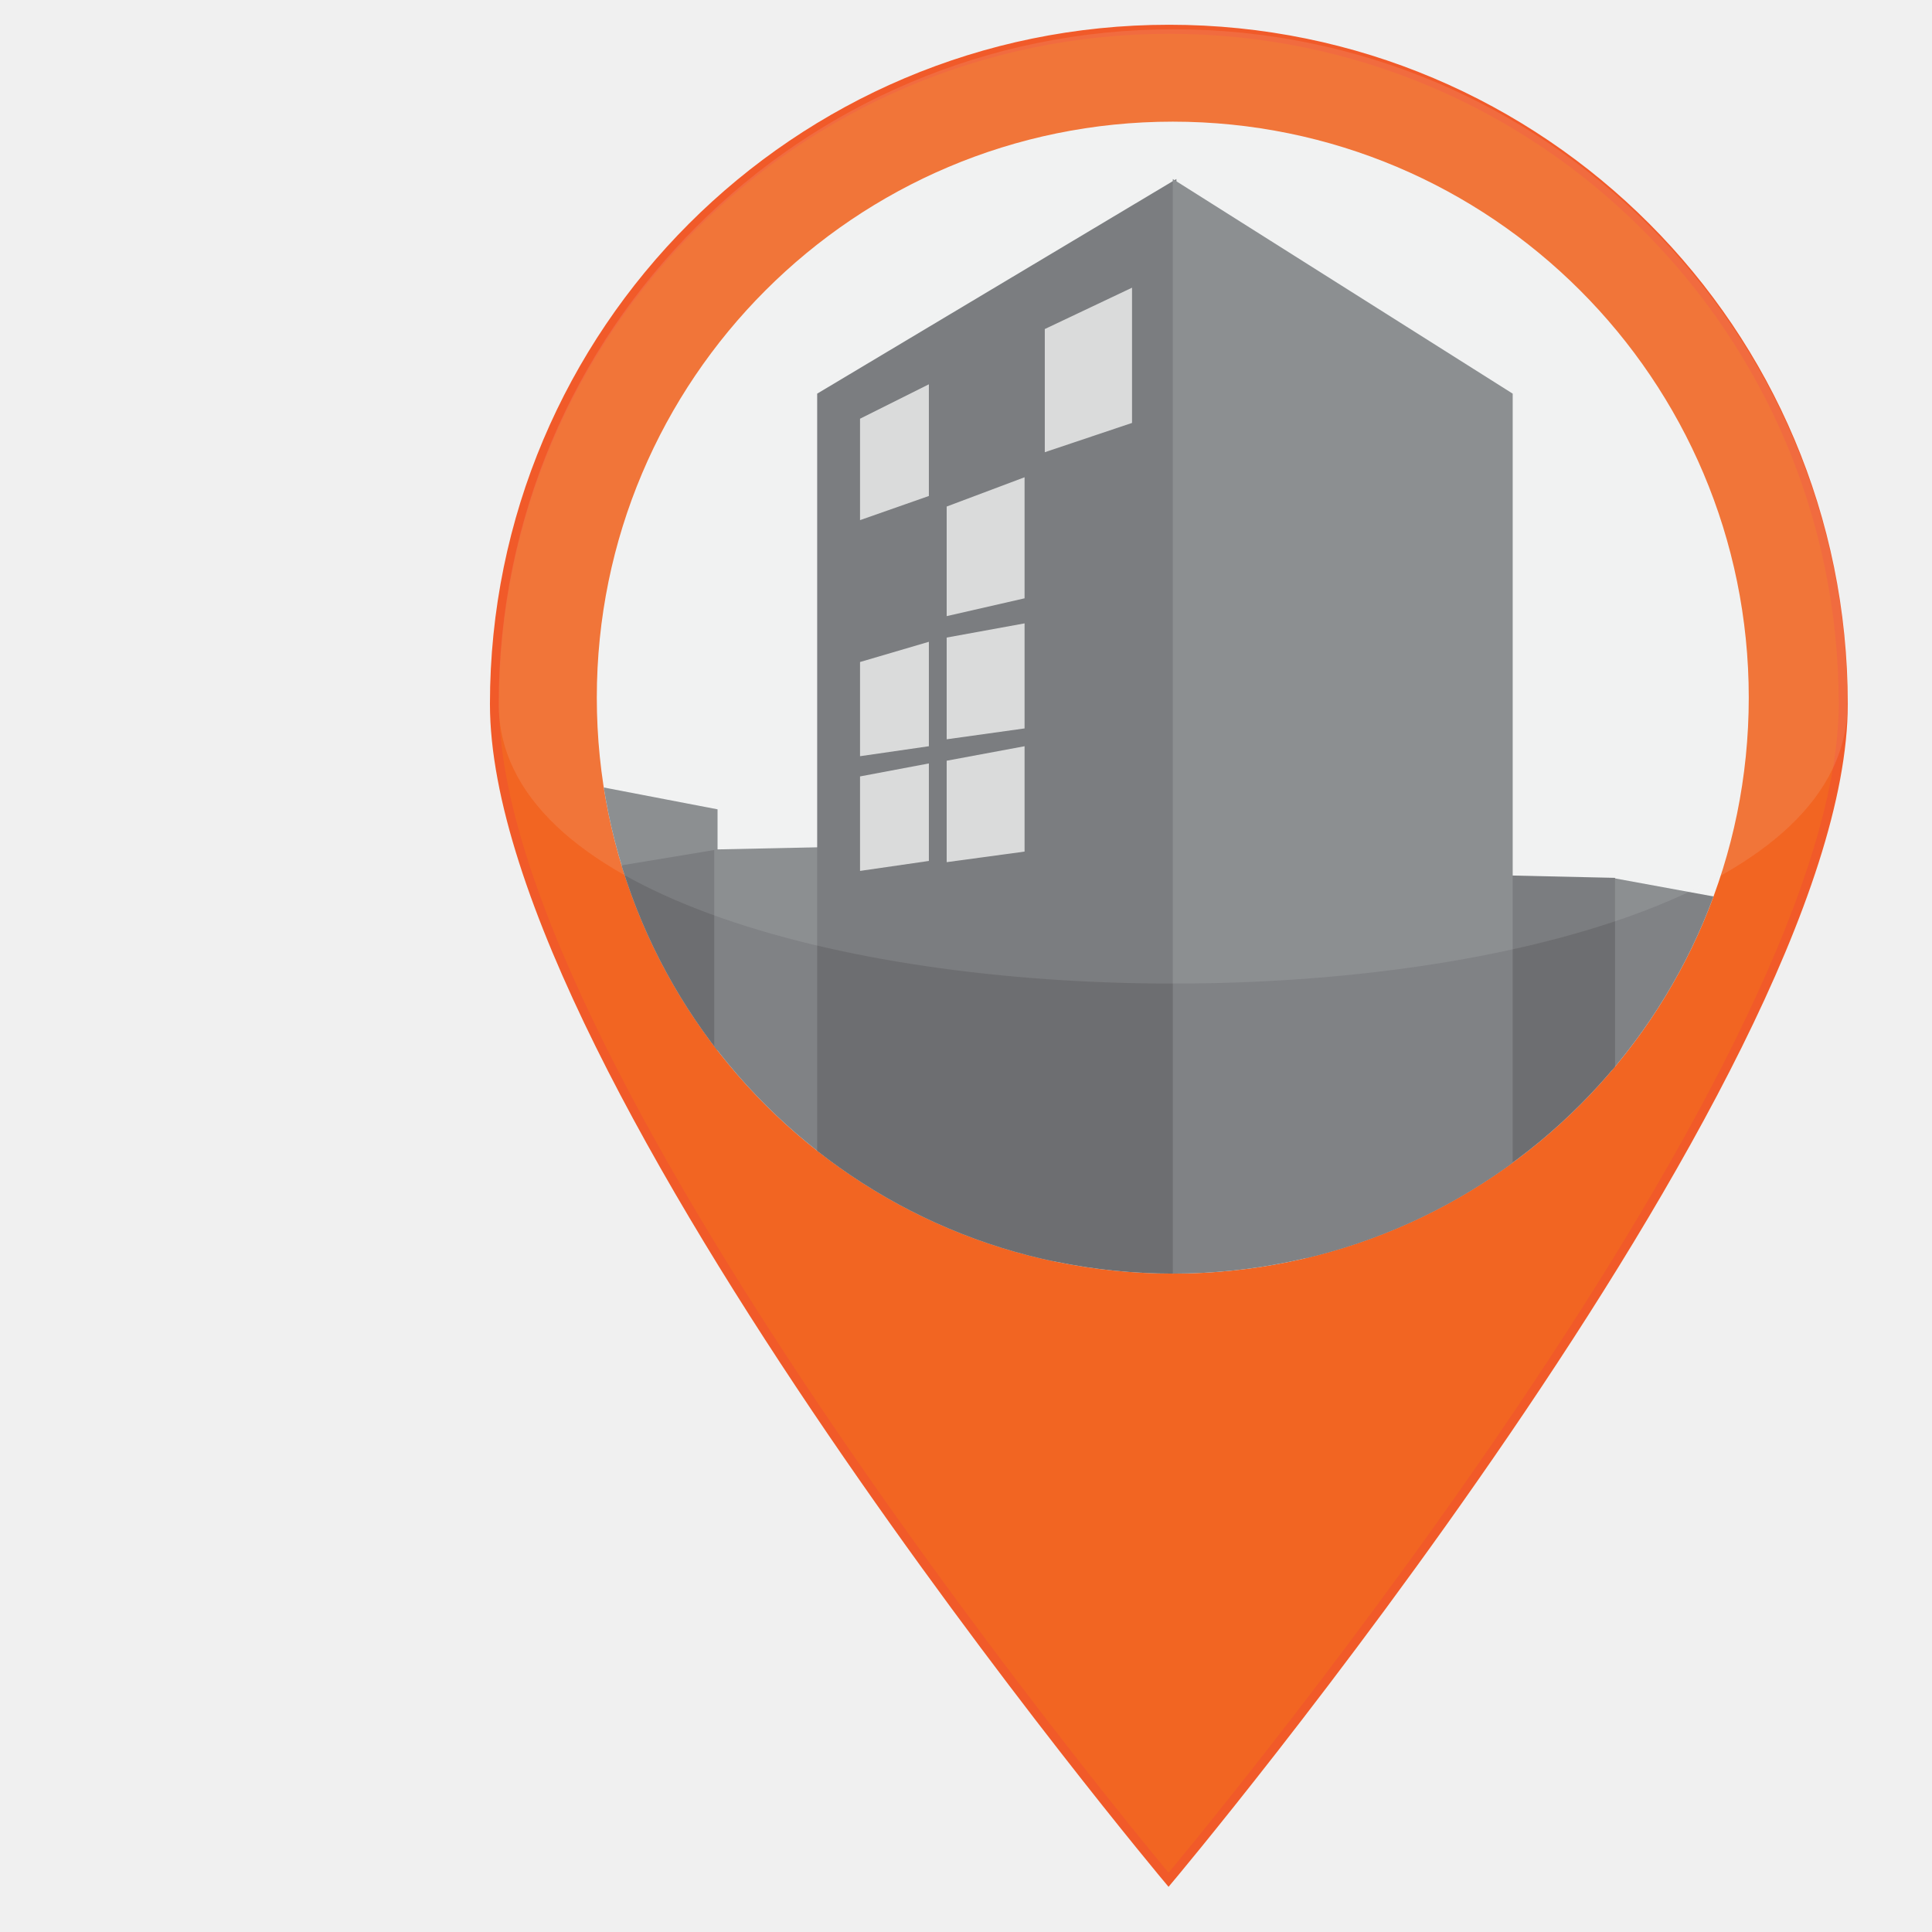
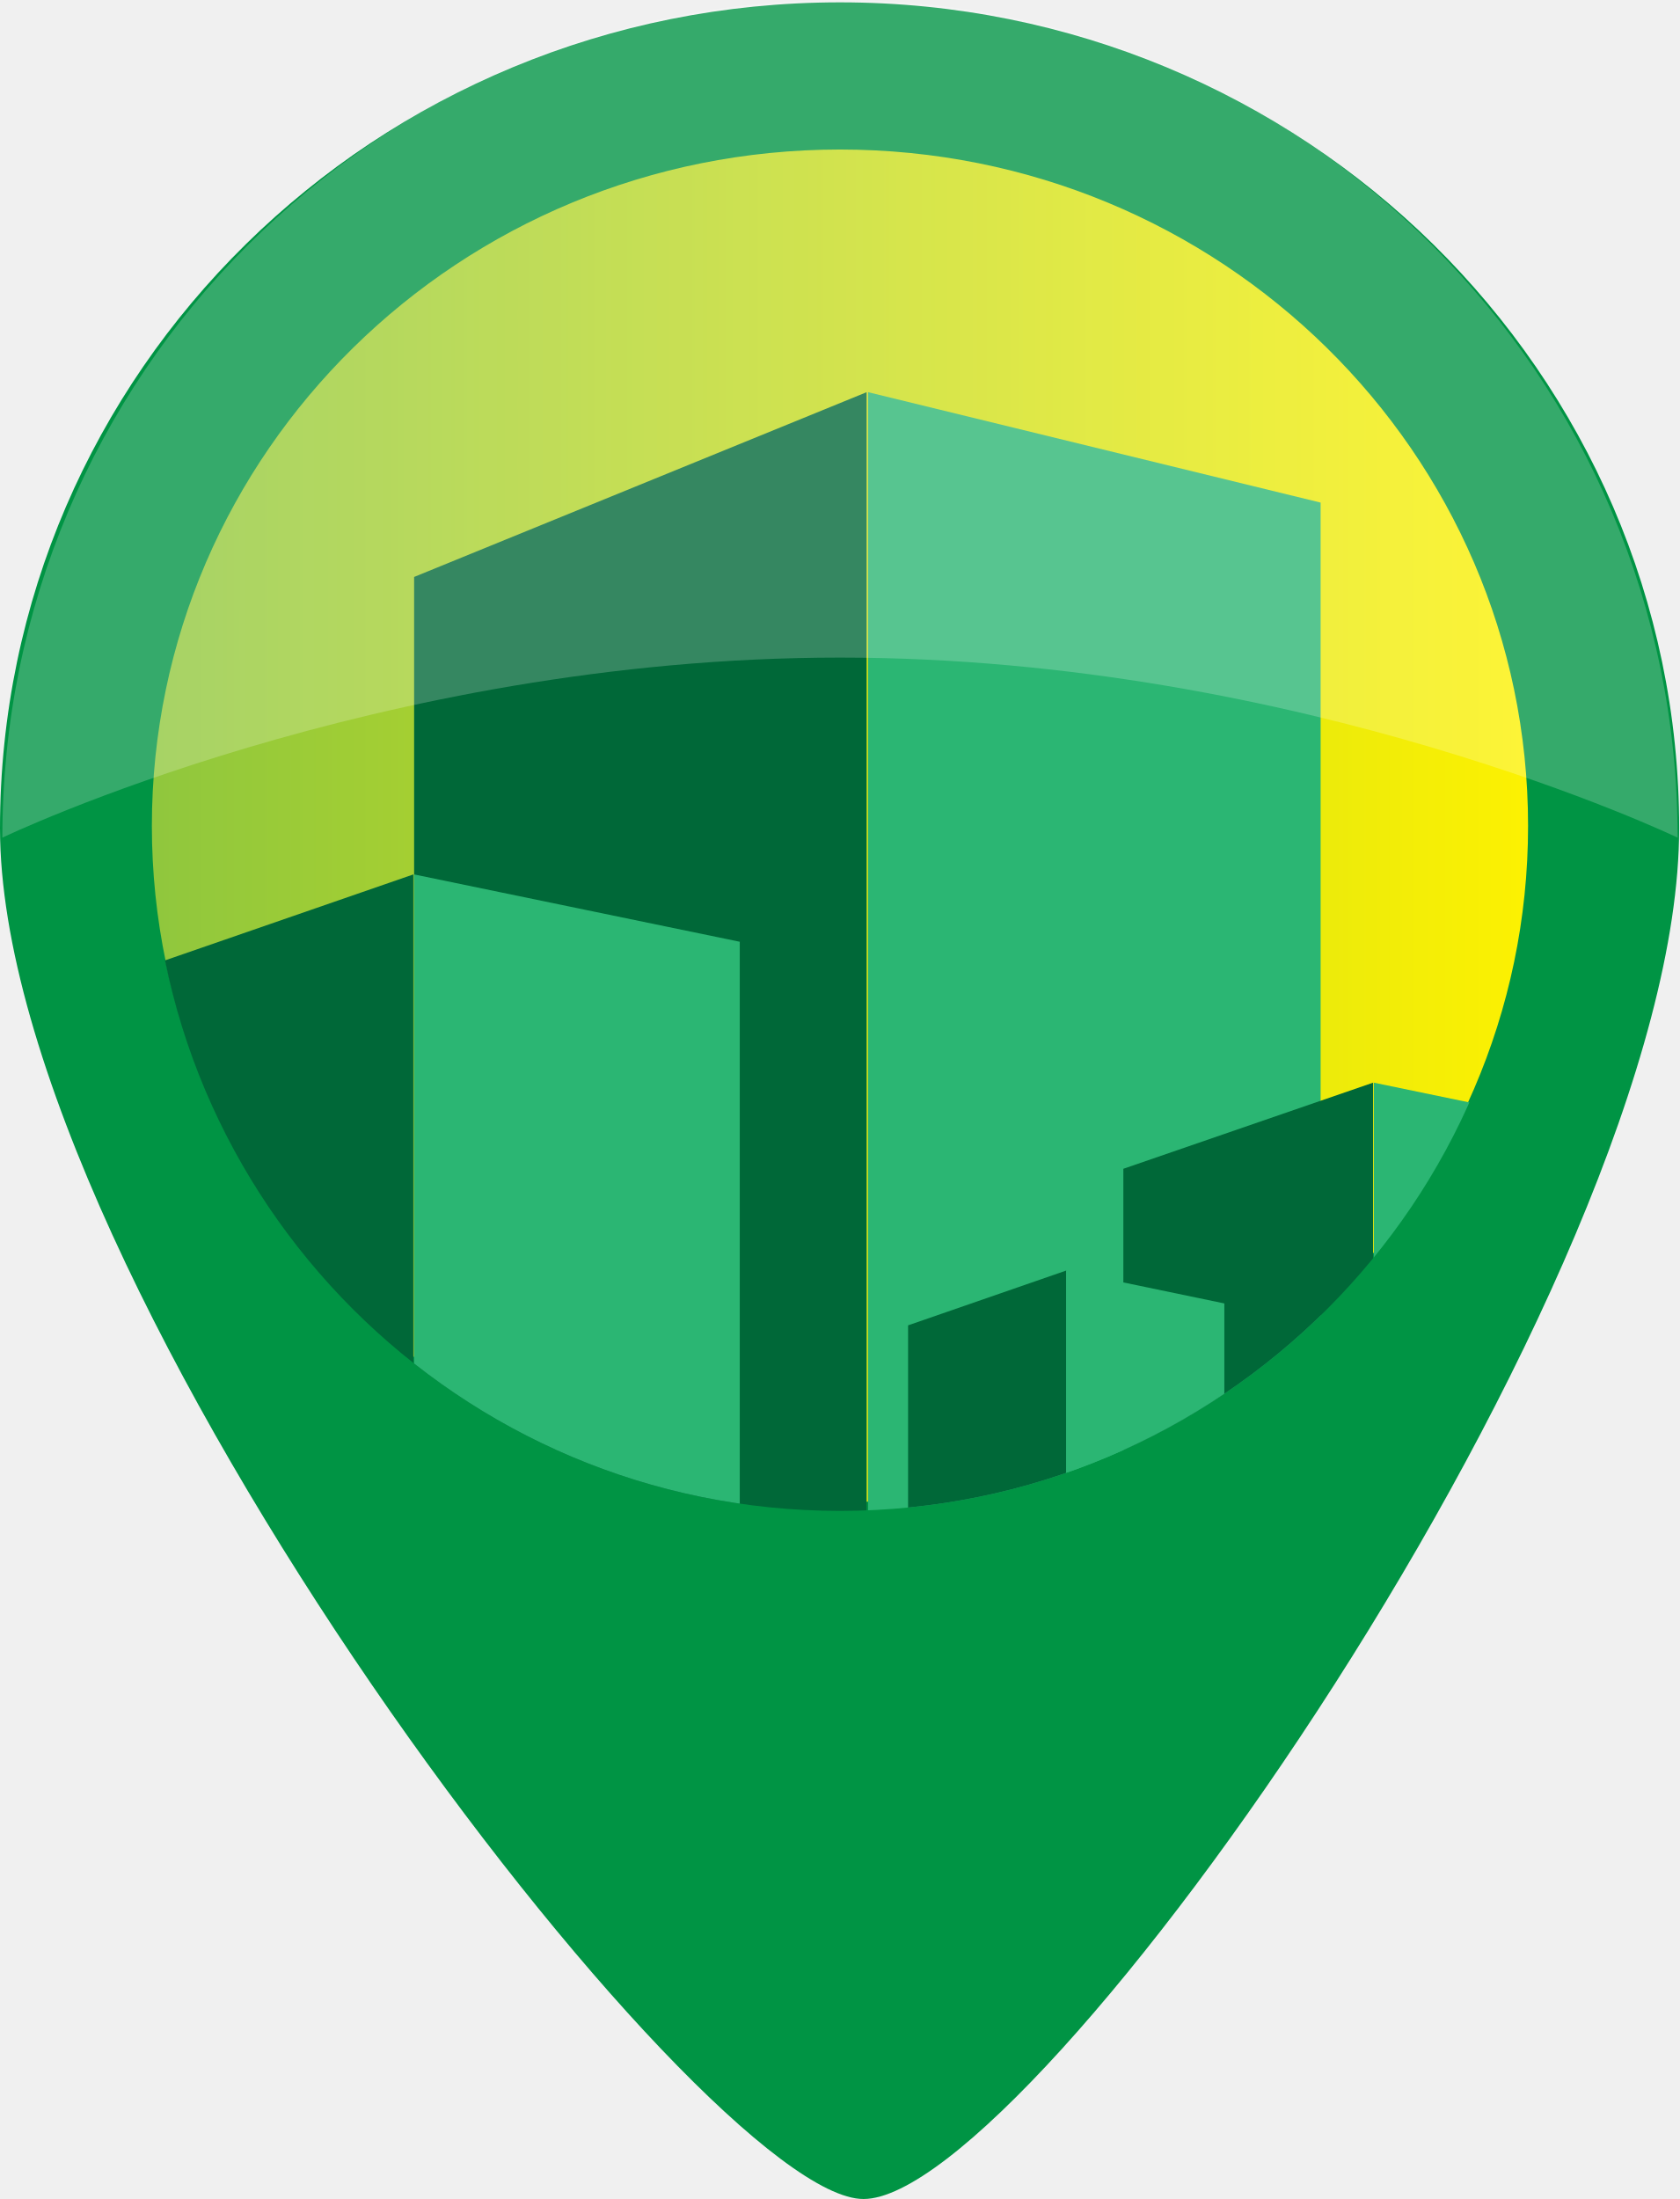
- <svg xmlns="http://www.w3.org/2000/svg" xmlns:xlink="http://www.w3.org/1999/xlink" version="1.1" id="Layer_1" x="0px" y="0px" viewBox="0 0 640 640" enable-background="new 0 0 640 640" xml:space="preserve">
-   <polygon display="none" fill="#58595B" points="11.1,716.8 -0.7,597.1 25.4,591.2 -14.9,548.7 -14.9,526.9 202.2,456.3 608.5,463.9   703.3,443 703.3,543.1 715.1,646.2 670.1,646.2 530.3,700.7 " />
-   <path fill="#F26522" stroke="#F15A29" stroke-width="3" stroke-miterlimit="10" d="M610.6,233.2c0,123.5-223.5,389.5-223.5,389.5  S163.8,356.5,163.8,233.2S263.8,9.7,387.3,9.7S610.6,109.7,610.6,233.2z" />
-   <circle fill="#F1F2F2" cx="388.5" cy="231.1" r="190.8" />
-   <g id="Layer_2">
-     <g>
-       <g>
-         <defs>
-           <circle id="SVGID_1_" cx="388.5" cy="231.1" r="190.8" />
-         </defs>
-         <clipPath id="SVGID_2_">
-           <use xlink:href="#SVGID_1_" overflow="visible" />
-         </clipPath>
-         <polygon clip-path="url(#SVGID_2_)" fill="#6D6E71" points="126.3,411.7 61.9,383.5 61.9,249.1 126.3,222.8    " />
-       </g>
-       <g>
-         <defs>
-           <circle id="SVGID_3_" cx="388.5" cy="231.1" r="190.8" />
-         </defs>
-         <clipPath id="SVGID_4_">
-           <use xlink:href="#SVGID_3_" overflow="visible" />
-         </clipPath>
-         <polygon clip-path="url(#SVGID_4_)" fill="#808285" points="125.2,435.4 237.7,442.8 237.7,268.1 125.2,246.5    " />
-       </g>
-       <g>
-         <defs>
-           <circle id="SVGID_5_" cx="388.5" cy="231.1" r="190.8" />
-         </defs>
-         <clipPath id="SVGID_6_">
-           <use xlink:href="#SVGID_5_" overflow="visible" />
-         </clipPath>
-         <polygon clip-path="url(#SVGID_6_)" fill="#6D6E71" points="237.7,470 151.9,439.7 151.9,295.6 237.7,281.4    " />
-       </g>
-       <g>
-         <defs>
-           <circle id="SVGID_7_" cx="388.5" cy="231.1" r="190.8" />
-         </defs>
-         <clipPath id="SVGID_8_">
-           <use xlink:href="#SVGID_7_" overflow="visible" />
-         </clipPath>
-         <polygon clip-path="url(#SVGID_8_)" fill="#808285" points="534,479.5 612,449.2 612,305.1 534,290.8    " />
-       </g>
-       <g>
-         <defs>
-           <circle id="SVGID_9_" cx="388.5" cy="231.1" r="190.8" />
-         </defs>
-         <clipPath id="SVGID_10_">
-           <use xlink:href="#SVGID_9_" overflow="visible" />
-         </clipPath>
-         <polygon clip-path="url(#SVGID_10_)" fill="#6D6E71" points="535,479.5 432.8,463.4 432.8,288.5 535,290.8    " />
-       </g>
-       <g>
-         <defs>
-           <circle id="SVGID_11_" cx="388.5" cy="231.1" r="190.8" />
-         </defs>
-         <clipPath id="SVGID_12_">
-           <use xlink:href="#SVGID_11_" overflow="visible" />
-         </clipPath>
-         <polygon clip-path="url(#SVGID_12_)" fill="#808285" points="236.6,470 349.2,453.9 349.2,279 236.6,281.4    " />
-       </g>
-       <g>
-         <defs>
-           <circle id="SVGID_13_" cx="388.5" cy="231.1" r="190.8" />
-         </defs>
-         <clipPath id="SVGID_14_">
-           <use xlink:href="#SVGID_13_" overflow="visible" />
-         </clipPath>
-         <polygon clip-path="url(#SVGID_14_)" fill="#6D6E71" points="389.7,528.6 270.7,488.3 270.7,130.4 389.7,59.3    " />
-       </g>
-       <g>
-         <defs>
-           <circle id="SVGID_15_" cx="388.5" cy="231.1" r="190.8" />
-         </defs>
-         <clipPath id="SVGID_16_">
-           <use xlink:href="#SVGID_15_" overflow="visible" />
-         </clipPath>
-         <polygon clip-path="url(#SVGID_16_)" fill="#808285" points="388.5,528.6 501.1,488.3 501.1,130.4 388.5,59.3    " />
-       </g>
-     </g>
-     <polygon fill="#D8D8D8" points="307.7,164.3 284.9,172.3 284.9,138.7 307.7,127.3  " />
-     <polygon display="none" fill="#D8D8D8" points="307.7,206.9 284.9,212.6 284.9,179 307.7,170  " />
-     <polygon fill="#D8D8D8" points="307.7,247.2 284.9,250.5 284.9,219.3 307.7,212.6  " />
-     <polygon fill="#D8D8D8" points="307.7,285.2 284.9,288.5 284.9,257.2 307.7,252.9  " />
-     <polygon display="none" fill="#D8D8D8" points="339.4,152.2 313.6,160.9 313.6,124.7 339.4,112.4  " />
-     <polygon fill="#D8D8D8" points="339.4,198.2 313.6,204.1 313.6,167.8 339.4,158.1  " />
-     <polygon fill="#D8D8D8" points="339.4,241.3 313.6,244.9 313.6,211.2 339.4,206.5  " />
-     <polygon fill="#D8D8D8" points="339.4,282.1 313.6,285.6 313.6,252 339.4,247.2  " />
-     <polygon fill="#D8D8D8" points="375,140.1 346.1,149.8 346.1,109 375,95.3  " />
-     <polygon display="none" fill="#D8D8D8" points="375,191.8 346.1,198.6 346.1,157.9 375,146.7  " />
-     <polygon display="none" fill="#D8D8D8" points="375,240.4 346.1,244.4 346.1,206.5 375,198.4  " />
-     <polygon display="none" fill="#D8D8D8" points="375,286.3 346.1,290.4 346.1,252.4 375,247.2  " />
+ <svg xmlns="http://www.w3.org/2000/svg" xmlns:xlink="http://www.w3.org/1999/xlink" version="1.1" id="Layer_1" x="0px" y="0px" viewBox="0 0 214.6 280.9" enable-background="new 0 0 214.6 280.9" xml:space="preserve">
+   <linearGradient id="SVGID_1_" gradientUnits="userSpaceOnUse" x1="15.278" y1="107.551" x2="199.278" y2="107.551">
+     <stop offset="0" style="stop-color:#8DC63F" />
+     <stop offset="1" style="stop-color:#FFF200" />
+   </linearGradient>
+   <circle fill="url(#SVGID_1_)" cx="107.3" cy="107.6" r="92" />
+   <path fill="#009444" d="M107.3,0.3C48,0.3,0,47.5,0,105.8s89.9,175.1,110.3,175.1c21.5,0,104.2-116.9,104.2-175.1  S166.5,0.3,107.3,0.3z M107.3,191.9c-48.5,0-87.9-38.7-87.9-86.4s39.3-86.4,87.9-86.4s87.9,38.7,87.9,86.4S155.8,191.9,107.3,191.9z  " />
+   <g>
+     <defs>
+       <circle id="SVGID_2_" cx="107.3" cy="105" r="88" />
+     </defs>
+     <clipPath id="SVGID_3_">
+       <use xlink:href="#SVGID_2_" overflow="visible" />
+     </clipPath>
+     <polygon clip-path="url(#SVGID_3_)" fill="#006838" points="110.7,201.4 52.9,225 52.9,73.7 110.7,50.1  " />
+     <polygon clip-path="url(#SVGID_3_)" fill="#2BB673" points="168.7,215.6 110.9,201.4 110.9,50.1 168.7,64.2  " />
+     <polygon clip-path="url(#SVGID_3_)" fill="#006838" points="52.8,204 11.2,218.3 11.2,126.1 52.8,111.7  " />
+     <polygon clip-path="url(#SVGID_3_)" fill="#2BB673" points="94.5,212.6 52.9,204 52.9,111.7 94.5,120.3  " />
+     <polygon clip-path="url(#SVGID_3_)" fill="#006838" points="175.4,209 143.5,220 143.5,149.3 175.4,138.3  " />
+     <polygon clip-path="url(#SVGID_3_)" fill="#2BB673" points="207.4,215.6 175.5,209 175.5,138.3 207.4,144.9  " />
+     <polygon clip-path="url(#SVGID_3_)" fill="#006838" points="136.2,207 116,214 116,169.3 136.2,162.3  " />
+     <polygon clip-path="url(#SVGID_3_)" fill="#2BB673" points="156.4,211.2 136.2,207 136.2,162.3 156.4,166.5  " />
  </g>
-   <path opacity="0.11" fill="#F1F2F2" enable-background="new    " d="M612,233.2c0,123.5-446.8,123.5-446.8,0S265.2,9.7,388.7,9.7  S612,109.7,612,233.2z" />
+   <path opacity="0.21" fill="#FFFFFF" d="M0.3,107c0-59.1,47.9-107,107-107s107,47.9,107,107c0,0-47.9-23-107-23S0.3,107,0.3,107z" />
</svg>
